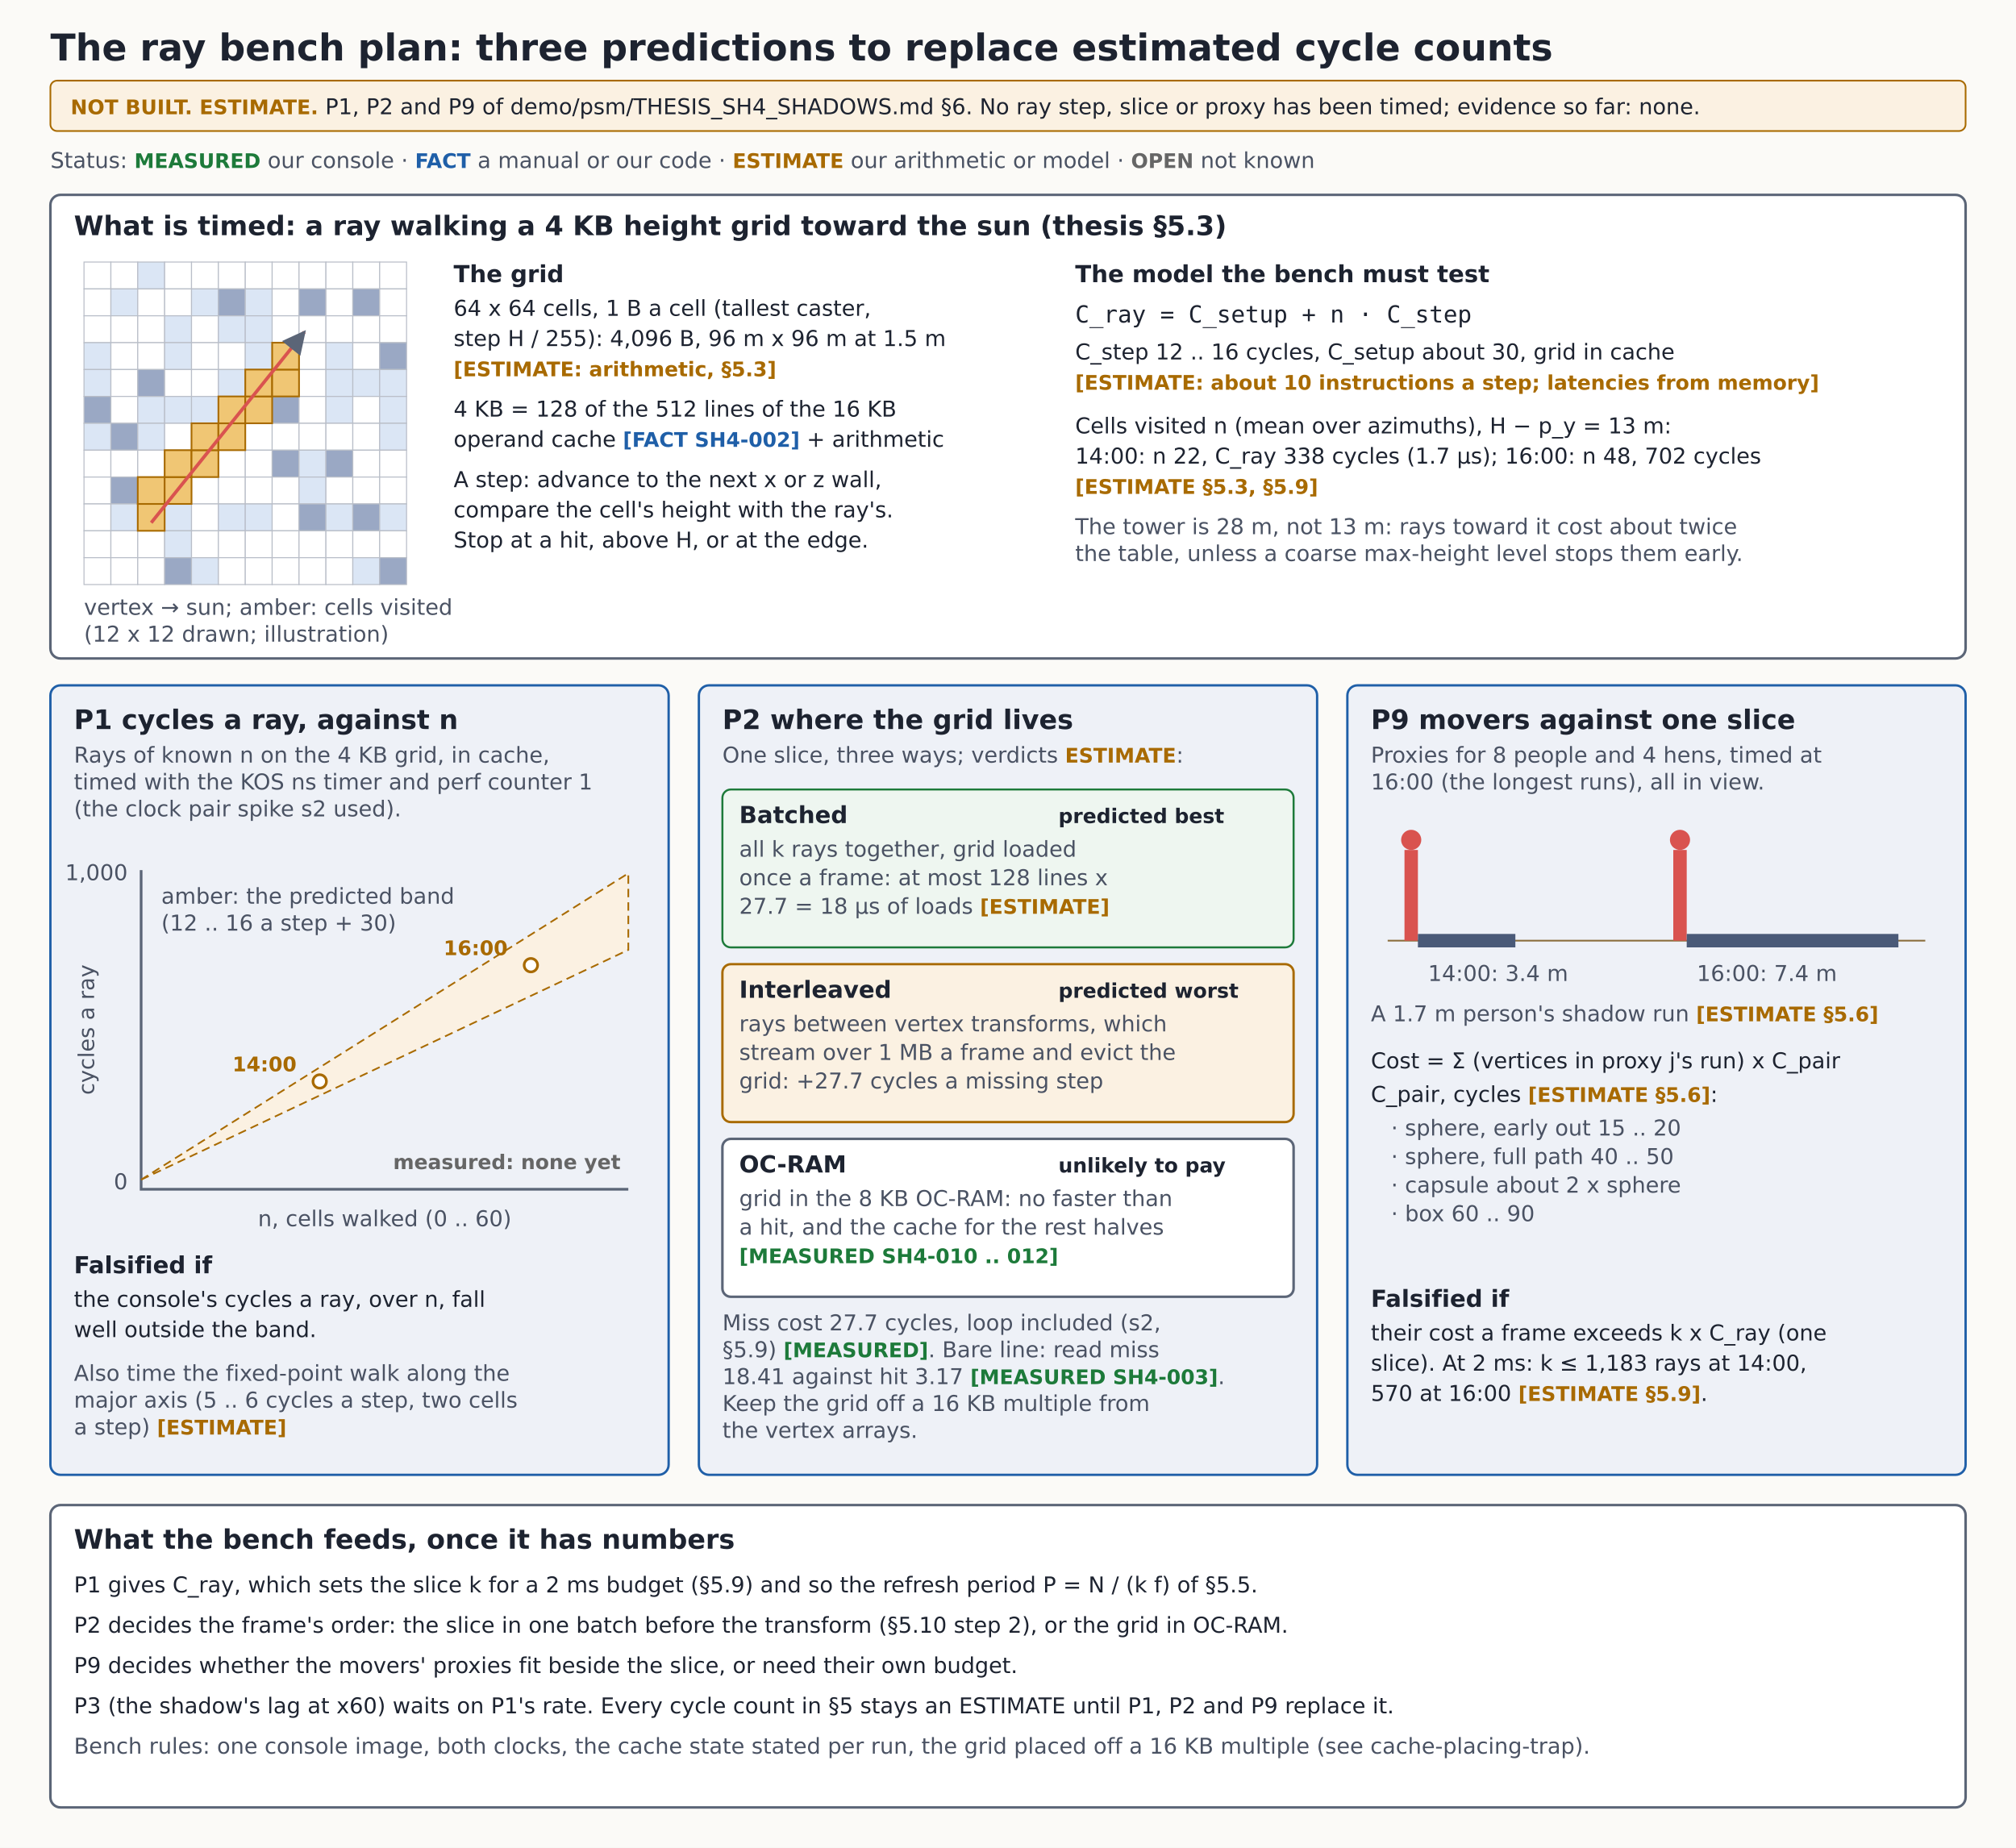
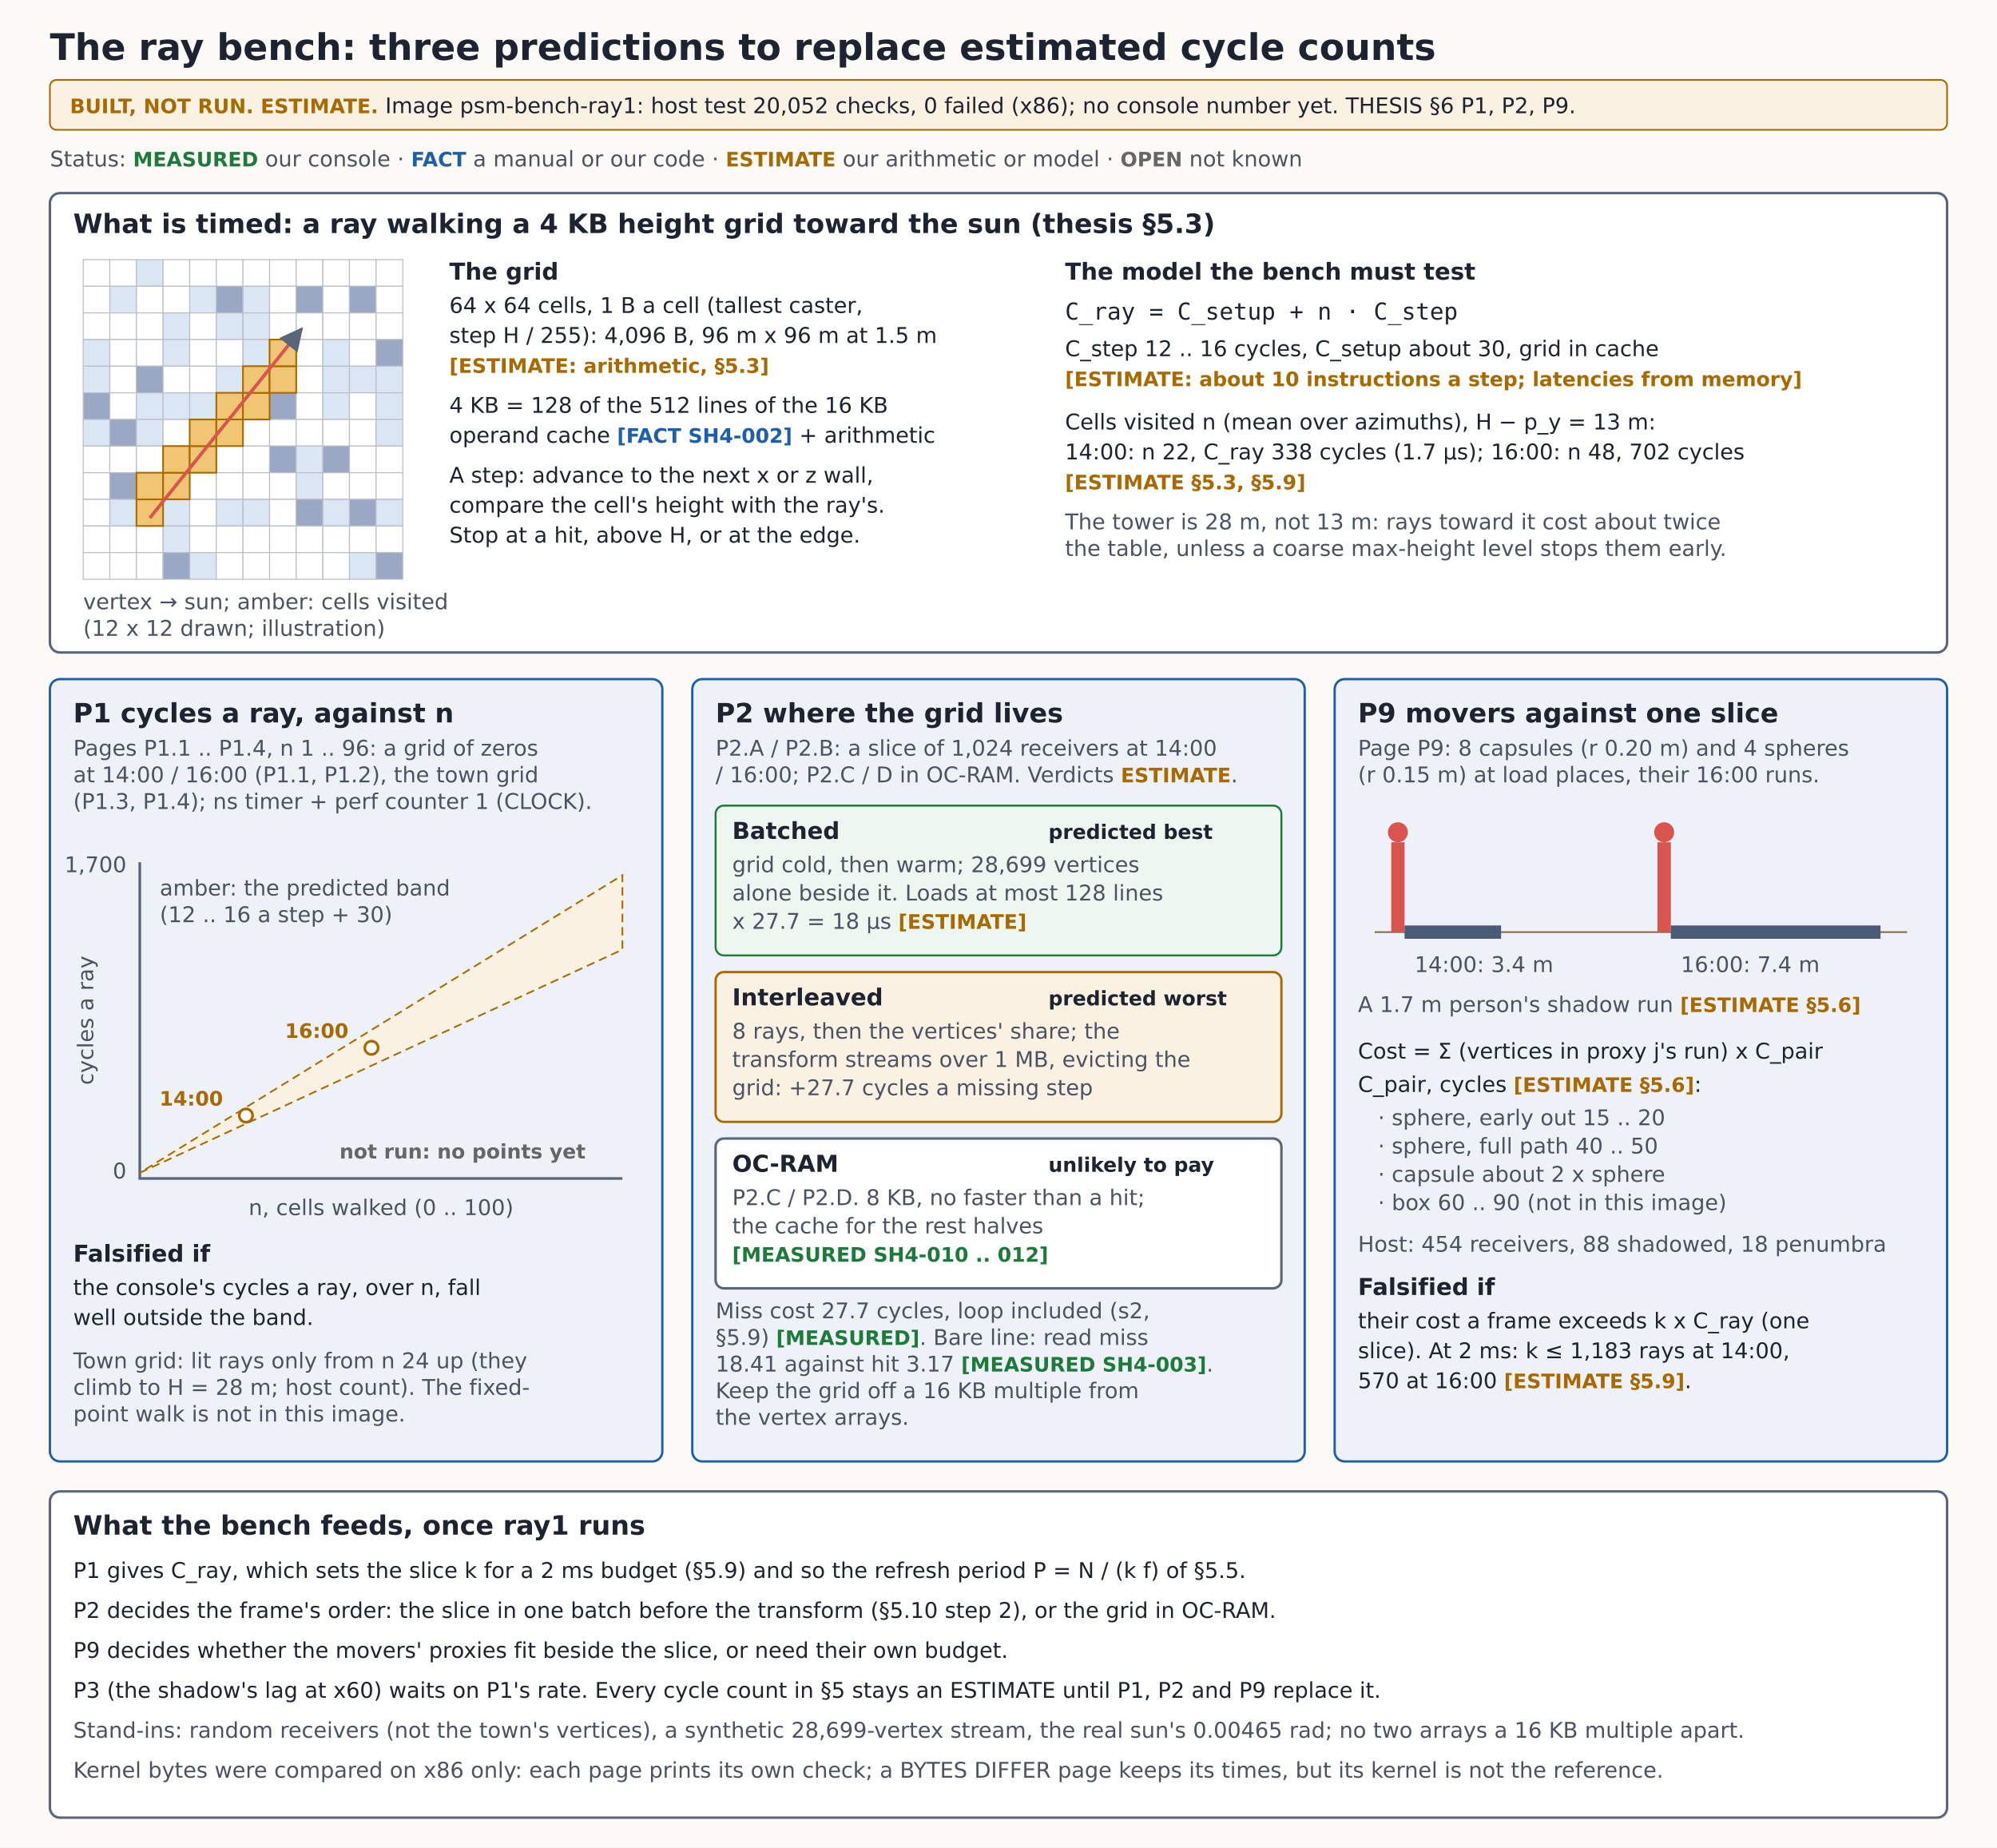
- <svg xmlns="http://www.w3.org/2000/svg" width="1200" height="1100" viewBox="0 0 1200 1100" role="img" aria-labelledby="ttl dsc">
+ <svg xmlns="http://www.w3.org/2000/svg" width="1200" height="1110" viewBox="0 0 1200 1110" role="img" aria-labelledby="ttl dsc">
  <style>
text{font-family:"DejaVu Sans",Verdana,Arial,sans-serif;fill:#1d2330}
.t{font-size:22px;font-weight:700}.s{font-size:13px;fill:#4a5263}.h{font-size:16px;font-weight:700}.h2{font-size:14px;font-weight:700}
.b{font-size:13px}.k{font-size:12px;font-weight:700}.n{font-size:22px;font-weight:700}.mono{font-family:"DejaVu Sans Mono",Consolas,monospace;font-size:14px}
.m{fill:#1d7a3a}.f{fill:#1f5fa8}.e{fill:#a86a00}.o{fill:#666}.r{fill:#7a3ea8}
.box{fill:#fff;stroke:#5b6577;stroke-width:1.5}.st{fill:#eef1f7;stroke:#1f5fa8;stroke-width:1.4}
.mv{fill:#fbf1e2;stroke:#a86a00;stroke-width:1.4}.tm{fill:#eef6f0;stroke:#1d7a3a;stroke-width:1.2}
.ar{stroke:#5b6577;stroke-width:1.6;fill:none}.ad{stroke:#5b6577;stroke-width:1.4;fill:none;stroke-dasharray:5 4}
</style>
  <defs>
    <marker id="h" viewBox="0 0 10 10" refX="9" refY="5" markerWidth="7" markerHeight="7" orient="auto">
      <path d="M0 0 L10 5 L0 10 z" fill="#5b6577" />
    </marker>
  </defs>
-   <rect width="1200" height="1100" fill="#fbfaf7" />
-   <text x="30" y="36" class="t">The ray bench plan: three predictions to replace estimated cycle counts</text>
+   <rect width="1200" height="1110" fill="#fbfaf7" />
+   <text x="30" y="36" class="t">The ray bench: three predictions to replace estimated cycle counts</text>
  <rect x="30" y="48" width="1140" height="30" rx="4" fill="#fbf1e2" stroke="#a86a00" />
  <text x="42" y="68" class="b">
-     <tspan class="k e">NOT BUILT. ESTIMATE.</tspan> P1, P2 and P9 of demo/psm/THESIS_SH4_SHADOWS.md §6. No ray step, slice or proxy has been timed; evidence so far: none.</text>
+     <tspan class="k e">BUILT, NOT RUN. ESTIMATE.</tspan> Image psm-bench-ray1: host test 20,052 checks, 0 failed (x86); no console number yet. THESIS §6 P1, P2, P9.</text>
  <text x="30" y="100" class="s">Status: <tspan class="k m">MEASURED</tspan> our console · <tspan class="k f">FACT</tspan> a manual or our code · <tspan class="k e">ESTIMATE</tspan> our arithmetic or model · <tspan class="k o">OPEN</tspan> not known</text>
  <rect x="30" y="116" width="1140" height="276" rx="6" class="box" />
  <text x="44" y="140" class="h">What is timed: a ray walking a 4 KB height grid toward the sun (thesis §5.3)</text>
  <rect x="50" y="156" width="16" height="16" fill="#ffffff" stroke="#b9bec8" stroke-width="0.6" />
  <rect x="66" y="156" width="16" height="16" fill="#ffffff" stroke="#b9bec8" stroke-width="0.6" />
  <rect x="82" y="156" width="16" height="16" fill="#dbe6f5" stroke="#b9bec8" stroke-width="0.6" />
  <rect x="98" y="156" width="16" height="16" fill="#ffffff" stroke="#b9bec8" stroke-width="0.6" />
  <rect x="114" y="156" width="16" height="16" fill="#ffffff" stroke="#b9bec8" stroke-width="0.6" />
  <rect x="130" y="156" width="16" height="16" fill="#ffffff" stroke="#b9bec8" stroke-width="0.6" />
  <rect x="146" y="156" width="16" height="16" fill="#ffffff" stroke="#b9bec8" stroke-width="0.6" />
  <rect x="162" y="156" width="16" height="16" fill="#ffffff" stroke="#b9bec8" stroke-width="0.6" />
  <rect x="178" y="156" width="16" height="16" fill="#ffffff" stroke="#b9bec8" stroke-width="0.6" />
  <rect x="194" y="156" width="16" height="16" fill="#ffffff" stroke="#b9bec8" stroke-width="0.6" />
  <rect x="210" y="156" width="16" height="16" fill="#ffffff" stroke="#b9bec8" stroke-width="0.6" />
  <rect x="226" y="156" width="16" height="16" fill="#ffffff" stroke="#b9bec8" stroke-width="0.6" />
  <rect x="50" y="172" width="16" height="16" fill="#ffffff" stroke="#b9bec8" stroke-width="0.6" />
  <rect x="66" y="172" width="16" height="16" fill="#dbe6f5" stroke="#b9bec8" stroke-width="0.6" />
  <rect x="82" y="172" width="16" height="16" fill="#ffffff" stroke="#b9bec8" stroke-width="0.6" />
  <rect x="98" y="172" width="16" height="16" fill="#ffffff" stroke="#b9bec8" stroke-width="0.6" />
  <rect x="114" y="172" width="16" height="16" fill="#dbe6f5" stroke="#b9bec8" stroke-width="0.6" />
  <rect x="130" y="172" width="16" height="16" fill="#9aa8c4" stroke="#b9bec8" stroke-width="0.6" />
  <rect x="146" y="172" width="16" height="16" fill="#dbe6f5" stroke="#b9bec8" stroke-width="0.6" />
  <rect x="162" y="172" width="16" height="16" fill="#ffffff" stroke="#b9bec8" stroke-width="0.6" />
  <rect x="178" y="172" width="16" height="16" fill="#9aa8c4" stroke="#b9bec8" stroke-width="0.6" />
  <rect x="194" y="172" width="16" height="16" fill="#ffffff" stroke="#b9bec8" stroke-width="0.6" />
  <rect x="210" y="172" width="16" height="16" fill="#9aa8c4" stroke="#b9bec8" stroke-width="0.6" />
  <rect x="226" y="172" width="16" height="16" fill="#ffffff" stroke="#b9bec8" stroke-width="0.6" />
  <rect x="50" y="188" width="16" height="16" fill="#ffffff" stroke="#b9bec8" stroke-width="0.6" />
  <rect x="66" y="188" width="16" height="16" fill="#ffffff" stroke="#b9bec8" stroke-width="0.6" />
  <rect x="82" y="188" width="16" height="16" fill="#ffffff" stroke="#b9bec8" stroke-width="0.6" />
  <rect x="98" y="188" width="16" height="16" fill="#dbe6f5" stroke="#b9bec8" stroke-width="0.6" />
  <rect x="114" y="188" width="16" height="16" fill="#ffffff" stroke="#b9bec8" stroke-width="0.6" />
  <rect x="130" y="188" width="16" height="16" fill="#dbe6f5" stroke="#b9bec8" stroke-width="0.6" />
  <rect x="146" y="188" width="16" height="16" fill="#dbe6f5" stroke="#b9bec8" stroke-width="0.6" />
  <rect x="162" y="188" width="16" height="16" fill="#ffffff" stroke="#b9bec8" stroke-width="0.6" />
  <rect x="178" y="188" width="16" height="16" fill="#ffffff" stroke="#b9bec8" stroke-width="0.6" />
  <rect x="194" y="188" width="16" height="16" fill="#ffffff" stroke="#b9bec8" stroke-width="0.6" />
  <rect x="210" y="188" width="16" height="16" fill="#ffffff" stroke="#b9bec8" stroke-width="0.6" />
  <rect x="226" y="188" width="16" height="16" fill="#ffffff" stroke="#b9bec8" stroke-width="0.6" />
  <rect x="50" y="204" width="16" height="16" fill="#dbe6f5" stroke="#b9bec8" stroke-width="0.6" />
  <rect x="66" y="204" width="16" height="16" fill="#ffffff" stroke="#b9bec8" stroke-width="0.6" />
  <rect x="82" y="204" width="16" height="16" fill="#ffffff" stroke="#b9bec8" stroke-width="0.6" />
  <rect x="98" y="204" width="16" height="16" fill="#dbe6f5" stroke="#b9bec8" stroke-width="0.6" />
  <rect x="114" y="204" width="16" height="16" fill="#ffffff" stroke="#b9bec8" stroke-width="0.6" />
  <rect x="130" y="204" width="16" height="16" fill="#ffffff" stroke="#b9bec8" stroke-width="0.6" />
  <rect x="146" y="204" width="16" height="16" fill="#dbe6f5" stroke="#b9bec8" stroke-width="0.6" />
  <rect x="162" y="204" width="16" height="16" fill="#dbe6f5" stroke="#b9bec8" stroke-width="0.6" />
  <rect x="178" y="204" width="16" height="16" fill="#ffffff" stroke="#b9bec8" stroke-width="0.6" />
  <rect x="194" y="204" width="16" height="16" fill="#dbe6f5" stroke="#b9bec8" stroke-width="0.6" />
  <rect x="210" y="204" width="16" height="16" fill="#ffffff" stroke="#b9bec8" stroke-width="0.6" />
  <rect x="226" y="204" width="16" height="16" fill="#9aa8c4" stroke="#b9bec8" stroke-width="0.6" />
  <rect x="50" y="220" width="16" height="16" fill="#dbe6f5" stroke="#b9bec8" stroke-width="0.6" />
  <rect x="66" y="220" width="16" height="16" fill="#ffffff" stroke="#b9bec8" stroke-width="0.6" />
  <rect x="82" y="220" width="16" height="16" fill="#9aa8c4" stroke="#b9bec8" stroke-width="0.6" />
  <rect x="98" y="220" width="16" height="16" fill="#ffffff" stroke="#b9bec8" stroke-width="0.6" />
  <rect x="114" y="220" width="16" height="16" fill="#ffffff" stroke="#b9bec8" stroke-width="0.6" />
  <rect x="130" y="220" width="16" height="16" fill="#dbe6f5" stroke="#b9bec8" stroke-width="0.6" />
  <rect x="146" y="220" width="16" height="16" fill="#ffffff" stroke="#b9bec8" stroke-width="0.6" />
  <rect x="162" y="220" width="16" height="16" fill="#ffffff" stroke="#b9bec8" stroke-width="0.6" />
  <rect x="178" y="220" width="16" height="16" fill="#ffffff" stroke="#b9bec8" stroke-width="0.6" />
  <rect x="194" y="220" width="16" height="16" fill="#dbe6f5" stroke="#b9bec8" stroke-width="0.6" />
  <rect x="210" y="220" width="16" height="16" fill="#dbe6f5" stroke="#b9bec8" stroke-width="0.6" />
  <rect x="226" y="220" width="16" height="16" fill="#dbe6f5" stroke="#b9bec8" stroke-width="0.6" />
  <rect x="50" y="236" width="16" height="16" fill="#9aa8c4" stroke="#b9bec8" stroke-width="0.6" />
  <rect x="66" y="236" width="16" height="16" fill="#ffffff" stroke="#b9bec8" stroke-width="0.6" />
  <rect x="82" y="236" width="16" height="16" fill="#dbe6f5" stroke="#b9bec8" stroke-width="0.6" />
  <rect x="98" y="236" width="16" height="16" fill="#dbe6f5" stroke="#b9bec8" stroke-width="0.6" />
  <rect x="114" y="236" width="16" height="16" fill="#dbe6f5" stroke="#b9bec8" stroke-width="0.6" />
  <rect x="130" y="236" width="16" height="16" fill="#ffffff" stroke="#b9bec8" stroke-width="0.6" />
  <rect x="146" y="236" width="16" height="16" fill="#dbe6f5" stroke="#b9bec8" stroke-width="0.6" />
  <rect x="162" y="236" width="16" height="16" fill="#9aa8c4" stroke="#b9bec8" stroke-width="0.6" />
  <rect x="178" y="236" width="16" height="16" fill="#ffffff" stroke="#b9bec8" stroke-width="0.6" />
  <rect x="194" y="236" width="16" height="16" fill="#dbe6f5" stroke="#b9bec8" stroke-width="0.6" />
  <rect x="210" y="236" width="16" height="16" fill="#ffffff" stroke="#b9bec8" stroke-width="0.6" />
  <rect x="226" y="236" width="16" height="16" fill="#dbe6f5" stroke="#b9bec8" stroke-width="0.6" />
  <rect x="50" y="252" width="16" height="16" fill="#dbe6f5" stroke="#b9bec8" stroke-width="0.6" />
  <rect x="66" y="252" width="16" height="16" fill="#9aa8c4" stroke="#b9bec8" stroke-width="0.6" />
  <rect x="82" y="252" width="16" height="16" fill="#dbe6f5" stroke="#b9bec8" stroke-width="0.6" />
  <rect x="98" y="252" width="16" height="16" fill="#ffffff" stroke="#b9bec8" stroke-width="0.6" />
  <rect x="114" y="252" width="16" height="16" fill="#ffffff" stroke="#b9bec8" stroke-width="0.6" />
  <rect x="130" y="252" width="16" height="16" fill="#dbe6f5" stroke="#b9bec8" stroke-width="0.6" />
  <rect x="146" y="252" width="16" height="16" fill="#ffffff" stroke="#b9bec8" stroke-width="0.6" />
  <rect x="162" y="252" width="16" height="16" fill="#ffffff" stroke="#b9bec8" stroke-width="0.6" />
  <rect x="178" y="252" width="16" height="16" fill="#ffffff" stroke="#b9bec8" stroke-width="0.6" />
  <rect x="194" y="252" width="16" height="16" fill="#ffffff" stroke="#b9bec8" stroke-width="0.6" />
  <rect x="210" y="252" width="16" height="16" fill="#ffffff" stroke="#b9bec8" stroke-width="0.6" />
  <rect x="226" y="252" width="16" height="16" fill="#dbe6f5" stroke="#b9bec8" stroke-width="0.6" />
  <rect x="50" y="268" width="16" height="16" fill="#ffffff" stroke="#b9bec8" stroke-width="0.6" />
  <rect x="66" y="268" width="16" height="16" fill="#ffffff" stroke="#b9bec8" stroke-width="0.6" />
  <rect x="82" y="268" width="16" height="16" fill="#ffffff" stroke="#b9bec8" stroke-width="0.6" />
  <rect x="98" y="268" width="16" height="16" fill="#9aa8c4" stroke="#b9bec8" stroke-width="0.6" />
  <rect x="114" y="268" width="16" height="16" fill="#ffffff" stroke="#b9bec8" stroke-width="0.6" />
  <rect x="130" y="268" width="16" height="16" fill="#ffffff" stroke="#b9bec8" stroke-width="0.6" />
  <rect x="146" y="268" width="16" height="16" fill="#ffffff" stroke="#b9bec8" stroke-width="0.6" />
  <rect x="162" y="268" width="16" height="16" fill="#9aa8c4" stroke="#b9bec8" stroke-width="0.6" />
  <rect x="178" y="268" width="16" height="16" fill="#dbe6f5" stroke="#b9bec8" stroke-width="0.6" />
  <rect x="194" y="268" width="16" height="16" fill="#9aa8c4" stroke="#b9bec8" stroke-width="0.6" />
  <rect x="210" y="268" width="16" height="16" fill="#ffffff" stroke="#b9bec8" stroke-width="0.6" />
  <rect x="226" y="268" width="16" height="16" fill="#ffffff" stroke="#b9bec8" stroke-width="0.6" />
  <rect x="50" y="284" width="16" height="16" fill="#ffffff" stroke="#b9bec8" stroke-width="0.6" />
  <rect x="66" y="284" width="16" height="16" fill="#9aa8c4" stroke="#b9bec8" stroke-width="0.6" />
  <rect x="82" y="284" width="16" height="16" fill="#9aa8c4" stroke="#b9bec8" stroke-width="0.6" />
  <rect x="98" y="284" width="16" height="16" fill="#ffffff" stroke="#b9bec8" stroke-width="0.6" />
  <rect x="114" y="284" width="16" height="16" fill="#ffffff" stroke="#b9bec8" stroke-width="0.6" />
  <rect x="130" y="284" width="16" height="16" fill="#ffffff" stroke="#b9bec8" stroke-width="0.6" />
  <rect x="146" y="284" width="16" height="16" fill="#ffffff" stroke="#b9bec8" stroke-width="0.6" />
  <rect x="162" y="284" width="16" height="16" fill="#ffffff" stroke="#b9bec8" stroke-width="0.6" />
  <rect x="178" y="284" width="16" height="16" fill="#dbe6f5" stroke="#b9bec8" stroke-width="0.6" />
  <rect x="194" y="284" width="16" height="16" fill="#ffffff" stroke="#b9bec8" stroke-width="0.6" />
  <rect x="210" y="284" width="16" height="16" fill="#ffffff" stroke="#b9bec8" stroke-width="0.6" />
  <rect x="226" y="284" width="16" height="16" fill="#ffffff" stroke="#b9bec8" stroke-width="0.6" />
  <rect x="50" y="300" width="16" height="16" fill="#ffffff" stroke="#b9bec8" stroke-width="0.6" />
  <rect x="66" y="300" width="16" height="16" fill="#dbe6f5" stroke="#b9bec8" stroke-width="0.6" />
  <rect x="82" y="300" width="16" height="16" fill="#9aa8c4" stroke="#b9bec8" stroke-width="0.6" />
  <rect x="98" y="300" width="16" height="16" fill="#dbe6f5" stroke="#b9bec8" stroke-width="0.6" />
  <rect x="114" y="300" width="16" height="16" fill="#ffffff" stroke="#b9bec8" stroke-width="0.6" />
  <rect x="130" y="300" width="16" height="16" fill="#dbe6f5" stroke="#b9bec8" stroke-width="0.6" />
  <rect x="146" y="300" width="16" height="16" fill="#dbe6f5" stroke="#b9bec8" stroke-width="0.6" />
  <rect x="162" y="300" width="16" height="16" fill="#ffffff" stroke="#b9bec8" stroke-width="0.6" />
  <rect x="178" y="300" width="16" height="16" fill="#9aa8c4" stroke="#b9bec8" stroke-width="0.6" />
  <rect x="194" y="300" width="16" height="16" fill="#dbe6f5" stroke="#b9bec8" stroke-width="0.6" />
  <rect x="210" y="300" width="16" height="16" fill="#9aa8c4" stroke="#b9bec8" stroke-width="0.6" />
  <rect x="226" y="300" width="16" height="16" fill="#dbe6f5" stroke="#b9bec8" stroke-width="0.6" />
  <rect x="50" y="316" width="16" height="16" fill="#ffffff" stroke="#b9bec8" stroke-width="0.6" />
  <rect x="66" y="316" width="16" height="16" fill="#ffffff" stroke="#b9bec8" stroke-width="0.6" />
  <rect x="82" y="316" width="16" height="16" fill="#ffffff" stroke="#b9bec8" stroke-width="0.6" />
  <rect x="98" y="316" width="16" height="16" fill="#dbe6f5" stroke="#b9bec8" stroke-width="0.6" />
  <rect x="114" y="316" width="16" height="16" fill="#ffffff" stroke="#b9bec8" stroke-width="0.6" />
  <rect x="130" y="316" width="16" height="16" fill="#ffffff" stroke="#b9bec8" stroke-width="0.6" />
  <rect x="146" y="316" width="16" height="16" fill="#ffffff" stroke="#b9bec8" stroke-width="0.6" />
  <rect x="162" y="316" width="16" height="16" fill="#ffffff" stroke="#b9bec8" stroke-width="0.6" />
  <rect x="178" y="316" width="16" height="16" fill="#ffffff" stroke="#b9bec8" stroke-width="0.6" />
  <rect x="194" y="316" width="16" height="16" fill="#ffffff" stroke="#b9bec8" stroke-width="0.6" />
  <rect x="210" y="316" width="16" height="16" fill="#ffffff" stroke="#b9bec8" stroke-width="0.6" />
  <rect x="226" y="316" width="16" height="16" fill="#ffffff" stroke="#b9bec8" stroke-width="0.6" />
  <rect x="50" y="332" width="16" height="16" fill="#ffffff" stroke="#b9bec8" stroke-width="0.6" />
  <rect x="66" y="332" width="16" height="16" fill="#ffffff" stroke="#b9bec8" stroke-width="0.6" />
  <rect x="82" y="332" width="16" height="16" fill="#ffffff" stroke="#b9bec8" stroke-width="0.6" />
  <rect x="98" y="332" width="16" height="16" fill="#9aa8c4" stroke="#b9bec8" stroke-width="0.6" />
  <rect x="114" y="332" width="16" height="16" fill="#dbe6f5" stroke="#b9bec8" stroke-width="0.6" />
  <rect x="130" y="332" width="16" height="16" fill="#ffffff" stroke="#b9bec8" stroke-width="0.6" />
  <rect x="146" y="332" width="16" height="16" fill="#ffffff" stroke="#b9bec8" stroke-width="0.6" />
  <rect x="162" y="332" width="16" height="16" fill="#ffffff" stroke="#b9bec8" stroke-width="0.6" />
  <rect x="178" y="332" width="16" height="16" fill="#ffffff" stroke="#b9bec8" stroke-width="0.6" />
  <rect x="194" y="332" width="16" height="16" fill="#ffffff" stroke="#b9bec8" stroke-width="0.6" />
  <rect x="210" y="332" width="16" height="16" fill="#dbe6f5" stroke="#b9bec8" stroke-width="0.6" />
  <rect x="226" y="332" width="16" height="16" fill="#9aa8c4" stroke="#b9bec8" stroke-width="0.6" />
  <rect x="82" y="300" width="16" height="16" fill="#f0c674" stroke="#a86a00" stroke-width="1" />
  <rect x="82" y="284" width="16" height="16" fill="#f0c674" stroke="#a86a00" stroke-width="1" />
  <rect x="98" y="284" width="16" height="16" fill="#f0c674" stroke="#a86a00" stroke-width="1" />
  <rect x="98" y="268" width="16" height="16" fill="#f0c674" stroke="#a86a00" stroke-width="1" />
  <rect x="114" y="268" width="16" height="16" fill="#f0c674" stroke="#a86a00" stroke-width="1" />
  <rect x="114" y="252" width="16" height="16" fill="#f0c674" stroke="#a86a00" stroke-width="1" />
  <rect x="130" y="252" width="16" height="16" fill="#f0c674" stroke="#a86a00" stroke-width="1" />
  <rect x="130" y="236" width="16" height="16" fill="#f0c674" stroke="#a86a00" stroke-width="1" />
  <rect x="146" y="236" width="16" height="16" fill="#f0c674" stroke="#a86a00" stroke-width="1" />
  <rect x="146" y="220" width="16" height="16" fill="#f0c674" stroke="#a86a00" stroke-width="1" />
  <rect x="162" y="220" width="16" height="16" fill="#f0c674" stroke="#a86a00" stroke-width="1" />
  <rect x="162" y="204" width="16" height="16" fill="#f0c674" stroke="#a86a00" stroke-width="1" />
  <path d="M90.0 311.2 L181.2 197.6" stroke="#d9534f" stroke-width="2" marker-end="url(#h)" />
  <text x="50" y="366" class="s">vertex → sun; amber: cells visited</text>
  <text x="50" y="382" class="s">(12 x 12 drawn; illustration)</text>
  <text x="270" y="168" class="h2">The grid</text>
  <text x="270" y="188" class="b">64 x 64 cells, 1 B a cell (tallest caster,</text>
  <text x="270" y="206" class="b">step H / 255): 4,096 B, 96 m x 96 m at 1.5 m</text>
  <text x="270" y="224" class="b">
    <tspan class="k e">[ESTIMATE: arithmetic, §5.3]</tspan>
  </text>
  <text x="270" y="248" class="b">4 KB = 128 of the 512 lines of the 16 KB</text>
  <text x="270" y="266" class="b">operand cache <tspan class="k f">[FACT SH4-002]</tspan> + arithmetic</text>
  <text x="270" y="290" class="b">A step: advance to the next x or z wall,</text>
  <text x="270" y="308" class="b">compare the cell's height with the ray's.</text>
  <text x="270" y="326" class="b">Stop at a hit, above H, or at the edge.</text>
  <text x="640" y="168" class="h2">The model the bench must test</text>
  <text x="640" y="192" class="mono">C_ray = C_setup + n · C_step</text>
  <text x="640" y="214" class="b">C_step 12 .. 16 cycles, C_setup about 30, grid in cache</text>
  <text x="640" y="232" class="b">
    <tspan class="k e">[ESTIMATE: about 10 instructions a step; latencies from memory]</tspan>
  </text>
  <text x="640" y="258" class="b">Cells visited n (mean over azimuths), H − p_y = 13 m:</text>
  <text x="640" y="276" class="b">14:00: n 22, C_ray 338 cycles (1.7 µs); 16:00: n 48, 702 cycles</text>
  <text x="640" y="294" class="b">
    <tspan class="k e">[ESTIMATE §5.3, §5.9]</tspan>
  </text>
  <text x="640" y="318" class="s">The tower is 28 m, not 13 m: rays toward it cost about twice</text>
  <text x="640" y="334" class="s">the table, unless a coarse max-height level stops them early.</text>
  <rect x="30" y="408" width="368" height="470" rx="6" class="st" />
  <rect x="416" y="408" width="368" height="470" rx="6" class="st" />
  <rect x="802" y="408" width="368" height="470" rx="6" class="st" />
  <text x="44" y="434" class="h">P1  cycles a ray, against n</text>
-   <text x="44" y="454" class="s">Rays of known n on the 4 KB grid, in cache,</text>
-   <text x="44" y="470" class="s">timed with the KOS ns timer and perf counter 1</text>
-   <text x="44" y="486" class="s">(the clock pair spike s2 used).</text>
+   <text x="44" y="454" class="s">Pages P1.1 .. P1.4, n 1 .. 96: a grid of zeros</text>
+   <text x="44" y="470" class="s">at 14:00 / 16:00 (P1.1, P1.2), the town grid</text>
+   <text x="44" y="486" class="s">(P1.3, P1.4); ns timer + perf counter 1 (CLOCK).</text>
  <path d="M84 518 L84 708 L374 708" class="ar" />
-   <polygon points="84.0,702.3 374.0,565.5 374.0,519.9" fill="#fbf1e2" stroke="#a86a00" stroke-dasharray="5 3" />
-   <circle cx="190.3" cy="643.8" r="4" fill="#fff" stroke="#a86a00" stroke-width="1.6" />
-   <text x="138.333" y="637.78" class="k e">14:00</text>
-   <circle cx="316.0" cy="574.6" r="4" fill="#fff" stroke="#a86a00" stroke-width="1.6" />
-   <text x="264.0" y="568.62" class="k e">16:00</text>
-   <text x="229.0" y="730" class="s" text-anchor="middle">n, cells walked (0 .. 60)</text>
-   <text x="76" y="524" class="s" text-anchor="end">1,000</text>
+   <polygon points="84.0,704.6 374.0,570.5 374.0,525.8" fill="#fbf1e2" stroke="#a86a00" stroke-dasharray="5 3" />
+   <circle cx="147.8" cy="670.2" r="4" fill="#fff" stroke="#a86a00" stroke-width="1.6" />
+   <text x="95.8" y="664.224" class="k e">14:00</text>
+   <circle cx="223.2" cy="629.5" r="4" fill="#fff" stroke="#a86a00" stroke-width="1.6" />
+   <text x="171.2" y="623.541" class="k e">16:00</text>
+   <text x="229.0" y="730" class="s" text-anchor="middle">n, cells walked (0 .. 100)</text>
+   <text x="76" y="524" class="s" text-anchor="end">1,700</text>
  <text x="76" y="708" class="s" text-anchor="end">0</text>
  <text x="56" y="613.0" class="s" text-anchor="middle" transform="rotate(-90 56 613.0)">cycles a ray</text>
  <text x="96" y="538" class="s">amber: the predicted band</text>
  <text x="96" y="554" class="s">(12 .. 16 a step + 30)</text>
-   <text x="234" y="696" class="k o">measured: none yet</text>
+   <text x="204" y="696" class="k o">not run: no points yet</text>
  <text x="44" y="758" class="h2">Falsified if</text>
  <text x="44" y="778" class="b">the console's cycles a ray, over n, fall</text>
  <text x="44" y="796" class="b">well outside the band.</text>
-   <text x="44" y="822" class="s">Also time the fixed-point walk along the</text>
-   <text x="44" y="838" class="s">major axis (5 .. 6 cycles a step, two cells</text>
-   <text x="44" y="854" class="s">a step) <tspan class="k e">[ESTIMATE]</tspan>
-   </text>
+   <text x="44" y="822" class="s">Town grid: lit rays only from n 24 up (they</text>
+   <text x="44" y="838" class="s">climb to H = 28 m; host count). The fixed-</text>
+   <text x="44" y="854" class="s">point walk is not in this image.</text>
  <text x="430" y="434" class="h">P2  where the grid lives</text>
-   <text x="430" y="454" class="s">One slice, three ways; verdicts <tspan class="k e">ESTIMATE</tspan>:</text>
-   <rect x="430" y="470" width="340" height="94" rx="5" class="tm" />
-   <text x="440" y="490" class="h2">Batched</text>
-   <text x="630" y="490" class="k">predicted best</text>
-   <text x="440" y="510" class="s">all k rays together, grid loaded</text>
-   <text x="440" y="527" class="s">once a frame: at most 128 lines x</text>
-   <text x="440" y="544" class="s">27.7 = 18 µs of loads <tspan class="k e">[ESTIMATE]</tspan>
-   </text>
-   <rect x="430" y="574" width="340" height="94" rx="5" class="mv" />
-   <text x="440" y="594" class="h2">Interleaved</text>
-   <text x="630" y="594" class="k">predicted worst</text>
-   <text x="440" y="614" class="s">rays between vertex transforms, which</text>
-   <text x="440" y="631" class="s">stream over 1 MB a frame and evict the</text>
-   <text x="440" y="648" class="s">grid: +27.7 cycles a missing step</text>
-   <rect x="430" y="678" width="340" height="94" rx="5" class="box" />
-   <text x="440" y="698" class="h2">OC-RAM</text>
-   <text x="630" y="698" class="k">unlikely to pay</text>
-   <text x="440" y="718" class="s">grid in the 8 KB OC-RAM: no faster than</text>
-   <text x="440" y="735" class="s">a hit, and the cache for the rest halves</text>
-   <text x="440" y="752" class="s">
+   <text x="430" y="454" class="s">P2.A / P2.B: a slice of 1,024 receivers at 14:00</text>
+   <text x="430" y="470" class="s">/ 16:00; P2.C / D in OC-RAM. Verdicts <tspan class="k e">ESTIMATE</tspan>.</text>
+   <rect x="430" y="484" width="340" height="90" rx="5" class="tm" />
+   <text x="440" y="504" class="h2">Batched</text>
+   <text x="630" y="504" class="k">predicted best</text>
+   <text x="440" y="524" class="s">grid cold, then warm; 28,699 vertices</text>
+   <text x="440" y="541" class="s">alone beside it. Loads at most 128 lines</text>
+   <text x="440" y="558" class="s">x 27.7 = 18 µs <tspan class="k e">[ESTIMATE]</tspan>
+   </text>
+   <rect x="430" y="584" width="340" height="90" rx="5" class="mv" />
+   <text x="440" y="604" class="h2">Interleaved</text>
+   <text x="630" y="604" class="k">predicted worst</text>
+   <text x="440" y="624" class="s">8 rays, then the vertices' share; the</text>
+   <text x="440" y="641" class="s">transform streams over 1 MB, evicting the</text>
+   <text x="440" y="658" class="s">grid: +27.7 cycles a missing step</text>
+   <rect x="430" y="684" width="340" height="90" rx="5" class="box" />
+   <text x="440" y="704" class="h2">OC-RAM</text>
+   <text x="630" y="704" class="k">unlikely to pay</text>
+   <text x="440" y="724" class="s">P2.C / P2.D. 8 KB, no faster than a hit;</text>
+   <text x="440" y="741" class="s">the cache for the rest halves</text>
+   <text x="440" y="758" class="s">
    <tspan class="k m">[MEASURED SH4-010 .. 012]</tspan>
  </text>
  <text x="430" y="792" class="s">Miss cost 27.7 cycles, loop included (s2,</text>
  <text x="430" y="808" class="s">§5.9) <tspan class="k m">[MEASURED]</tspan>. Bare line: read miss</text>
  <text x="430" y="824" class="s">18.41 against hit 3.17 <tspan class="k m">[MEASURED SH4-003]</tspan>.</text>
  <text x="430" y="840" class="s">Keep the grid off a 16 KB multiple from</text>
  <text x="430" y="856" class="s">the vertex arrays.</text>
  <text x="816" y="434" class="h">P9  movers against one slice</text>
-   <text x="816" y="454" class="s">Proxies for 8 people and 4 hens, timed at</text>
-   <text x="816" y="470" class="s">16:00 (the longest runs), all in view.</text>
+   <text x="816" y="454" class="s">Page P9: 8 capsules (r 0.20 m) and 4 spheres</text>
+   <text x="816" y="470" class="s">(r 0.15 m) at load places, their 16:00 runs.</text>
  <path d="M826 560 L1146 560" stroke="#8a6d3b" />
  <rect x="836" y="506" width="8" height="54" fill="#d9534f" />
  <circle cx="840" cy="500" r="6" fill="#d9534f" />
  <rect x="844" y="556" width="58" height="8" fill="#4a5a78" />
  <text x="850" y="584" class="s">14:00: 3.4 m</text>
  <rect x="996" y="506" width="8" height="54" fill="#d9534f" />
  <circle cx="1000" cy="500" r="6" fill="#d9534f" />
  <rect x="1004" y="556" width="126" height="8" fill="#4a5a78" />
  <text x="1010" y="584" class="s">16:00: 7.4 m</text>
  <text x="816" y="608" class="s">A 1.7 m person's shadow run <tspan class="k e">[ESTIMATE §5.6]</tspan>
  </text>
  <text x="816" y="636" class="b">Cost = Σ (vertices in proxy j's run) x C_pair</text>
  <text x="816" y="656" class="b">C_pair, cycles <tspan class="k e">[ESTIMATE §5.6]</tspan>:</text>
  <text x="828" y="676" class="s">· sphere, early out 15 .. 20</text>
  <text x="828" y="693" class="s">· sphere, full path 40 .. 50</text>
  <text x="828" y="710" class="s">· capsule about 2 x sphere</text>
-   <text x="828" y="727" class="s">· box 60 .. 90</text>
+   <text x="828" y="727" class="s">· box 60 .. 90 (not in this image)</text>
+   <text x="816" y="752" class="s">Host: 454 receivers, 88 shadowed, 18 penumbra</text>
  <text x="816" y="778" class="h2">Falsified if</text>
  <text x="816" y="798" class="b">their cost a frame exceeds k x C_ray (one</text>
  <text x="816" y="816" class="b">slice). At 2 ms: k ≤ 1,183 rays at 14:00,</text>
  <text x="816" y="834" class="b">570 at 16:00 <tspan class="k e">[ESTIMATE §5.9]</tspan>.</text>
-   <rect x="30" y="896" width="1140" height="180" rx="6" class="box" />
-   <text x="44" y="922" class="h">What the bench feeds, once it has numbers</text>
+   <rect x="30" y="896" width="1140" height="196" rx="6" class="box" />
+   <text x="44" y="922" class="h">What the bench feeds, once ray1 runs</text>
  <text x="44" y="948" class="b">P1 gives C_ray, which sets the slice k for a 2 ms budget (§5.9) and so the refresh period P = N / (k f) of §5.5.</text>
  <text x="44" y="972" class="b">P2 decides the frame's order: the slice in one batch before the transform (§5.10 step 2), or the grid in OC-RAM.</text>
  <text x="44" y="996" class="b">P9 decides whether the movers' proxies fit beside the slice, or need their own budget.</text>
  <text x="44" y="1020" class="b">P3 (the shadow's lag at x60) waits on P1's rate. Every cycle count in §5 stays an ESTIMATE until P1, P2 and P9 replace it.</text>
-   <text x="44" y="1044" class="s">Bench rules: one console image, both clocks, the cache state stated per run, the grid placed off a 16 KB multiple (see cache-placing-trap).</text>
+   <text x="44" y="1044" class="s">Stand-ins: random receivers (not the town's vertices), a synthetic 28,699-vertex stream, the real sun's 0.00465 rad; no two arrays a 16 KB multiple apart.</text>
+   <text x="44" y="1068" class="s">Kernel bytes were compared on x86 only: each page prints its own check; a BYTES DIFFER page keeps its times, but its kernel is not the reference.</text>
</svg>
